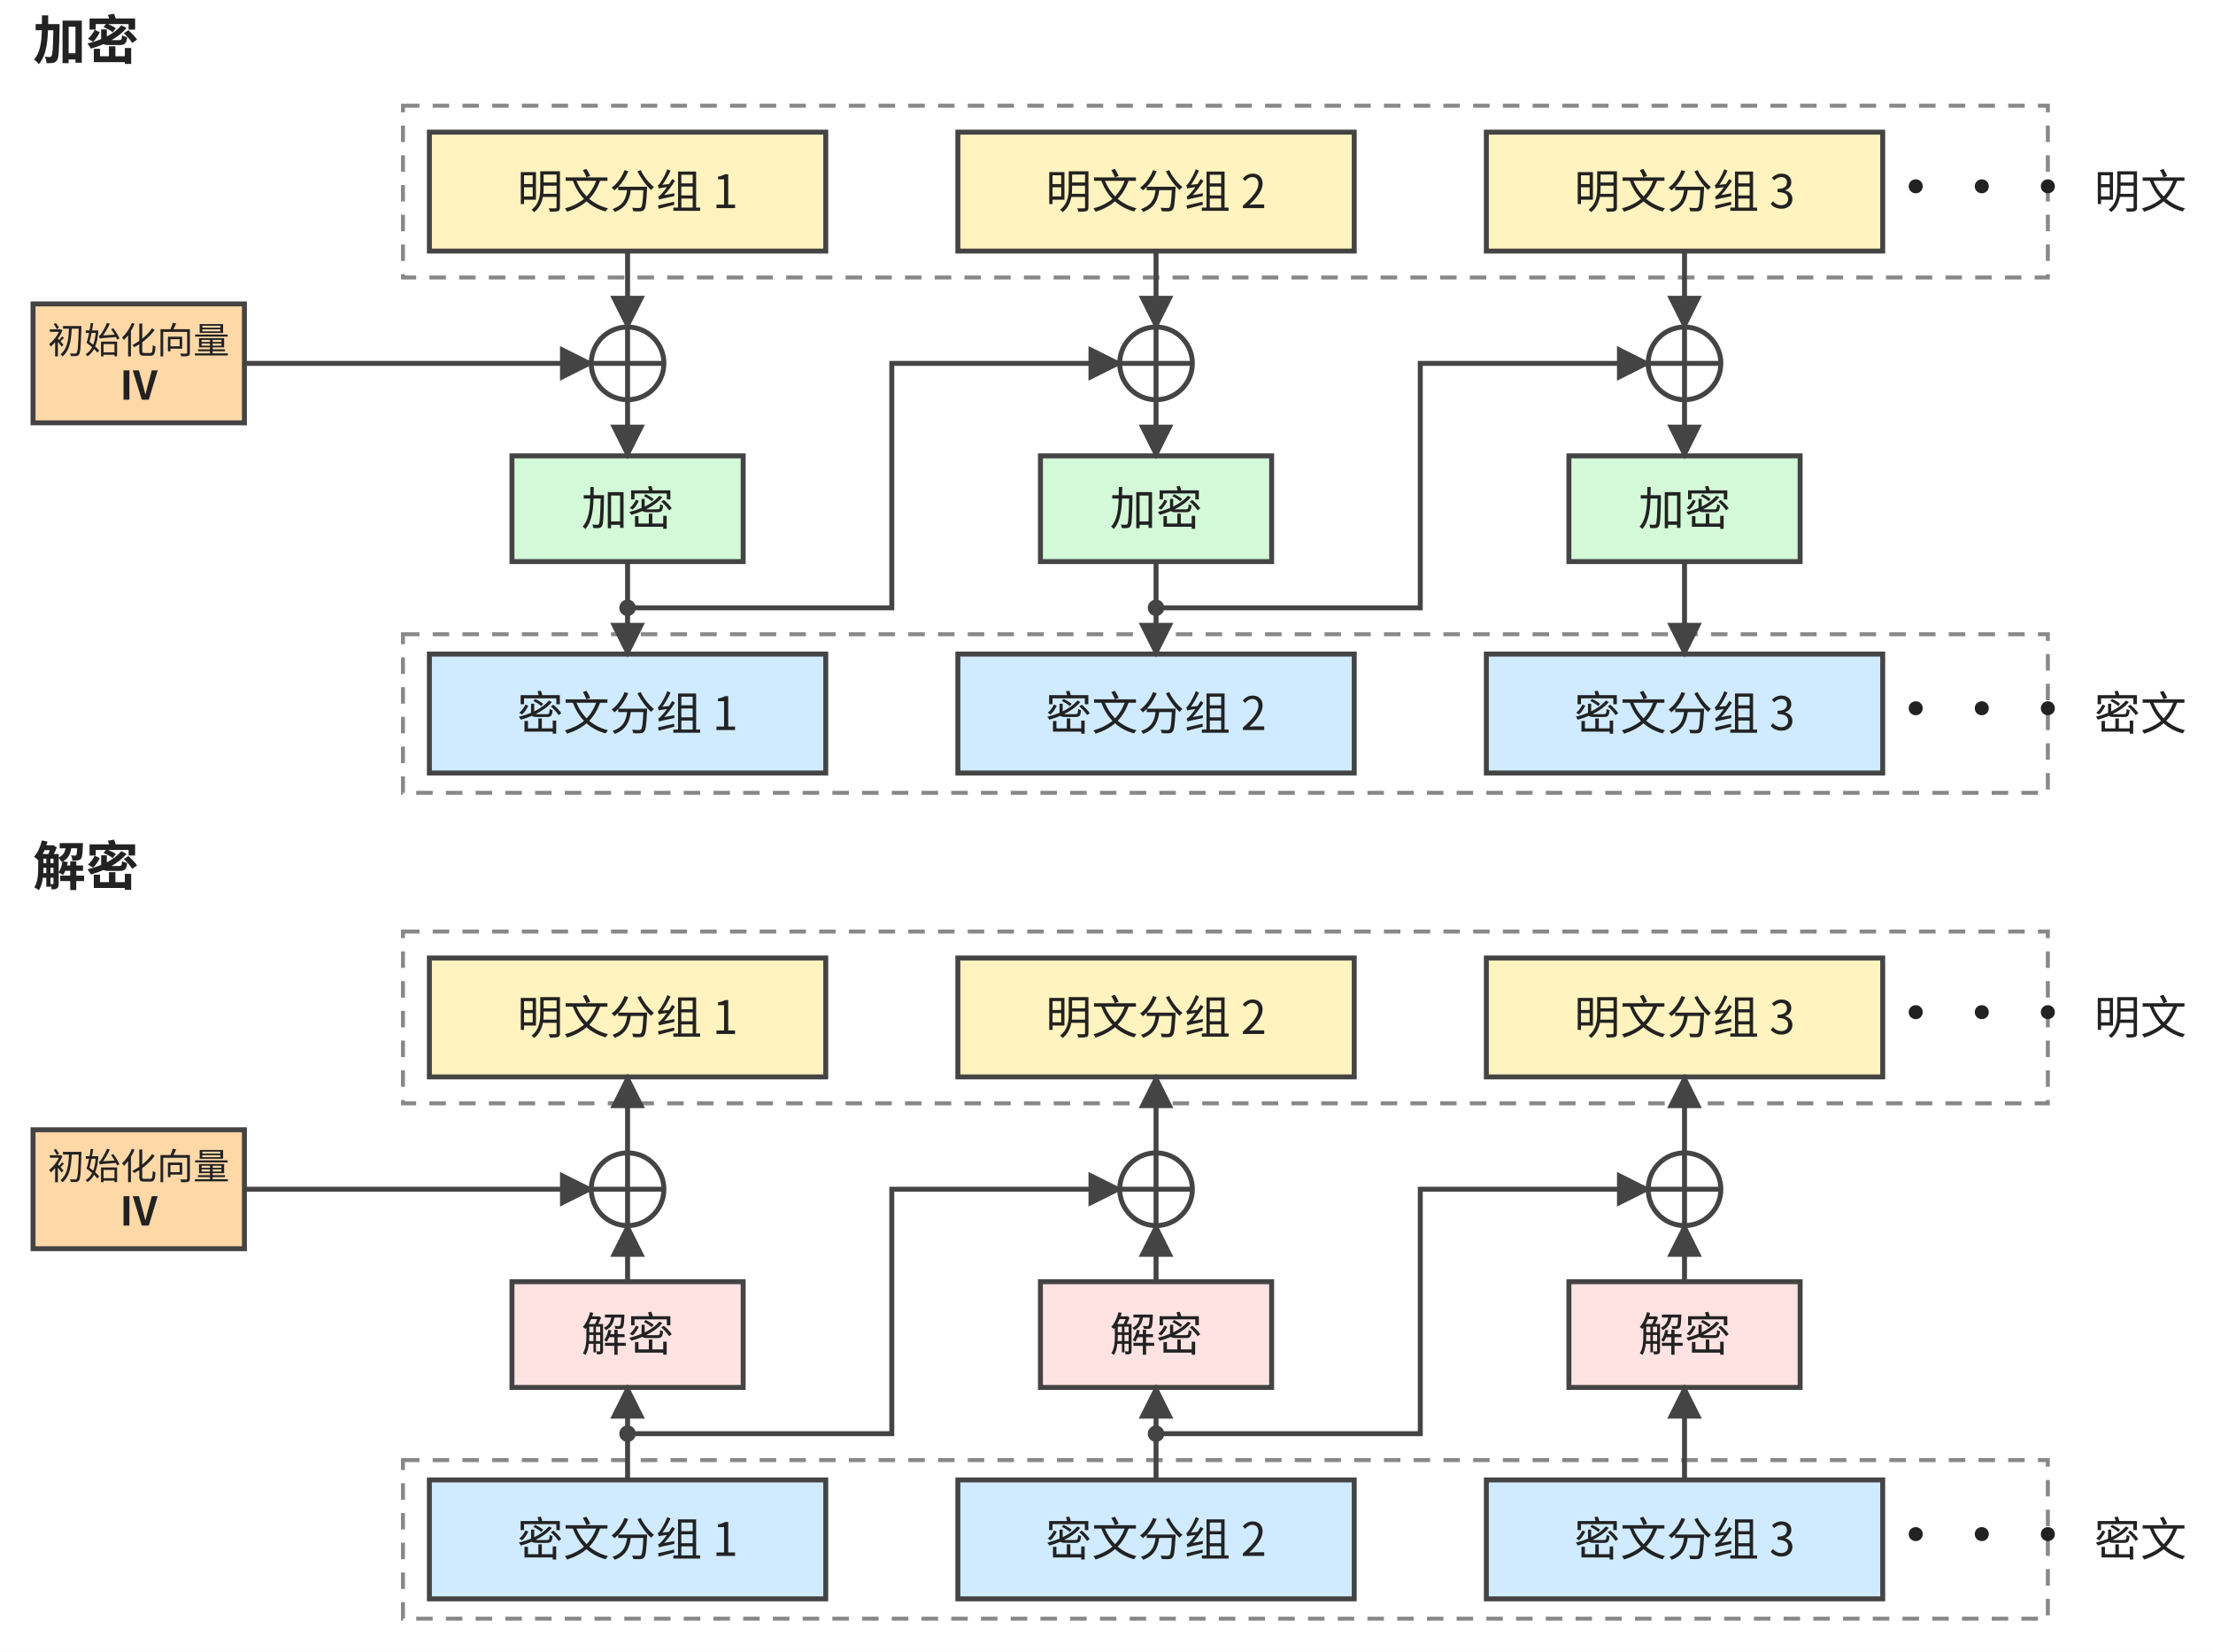
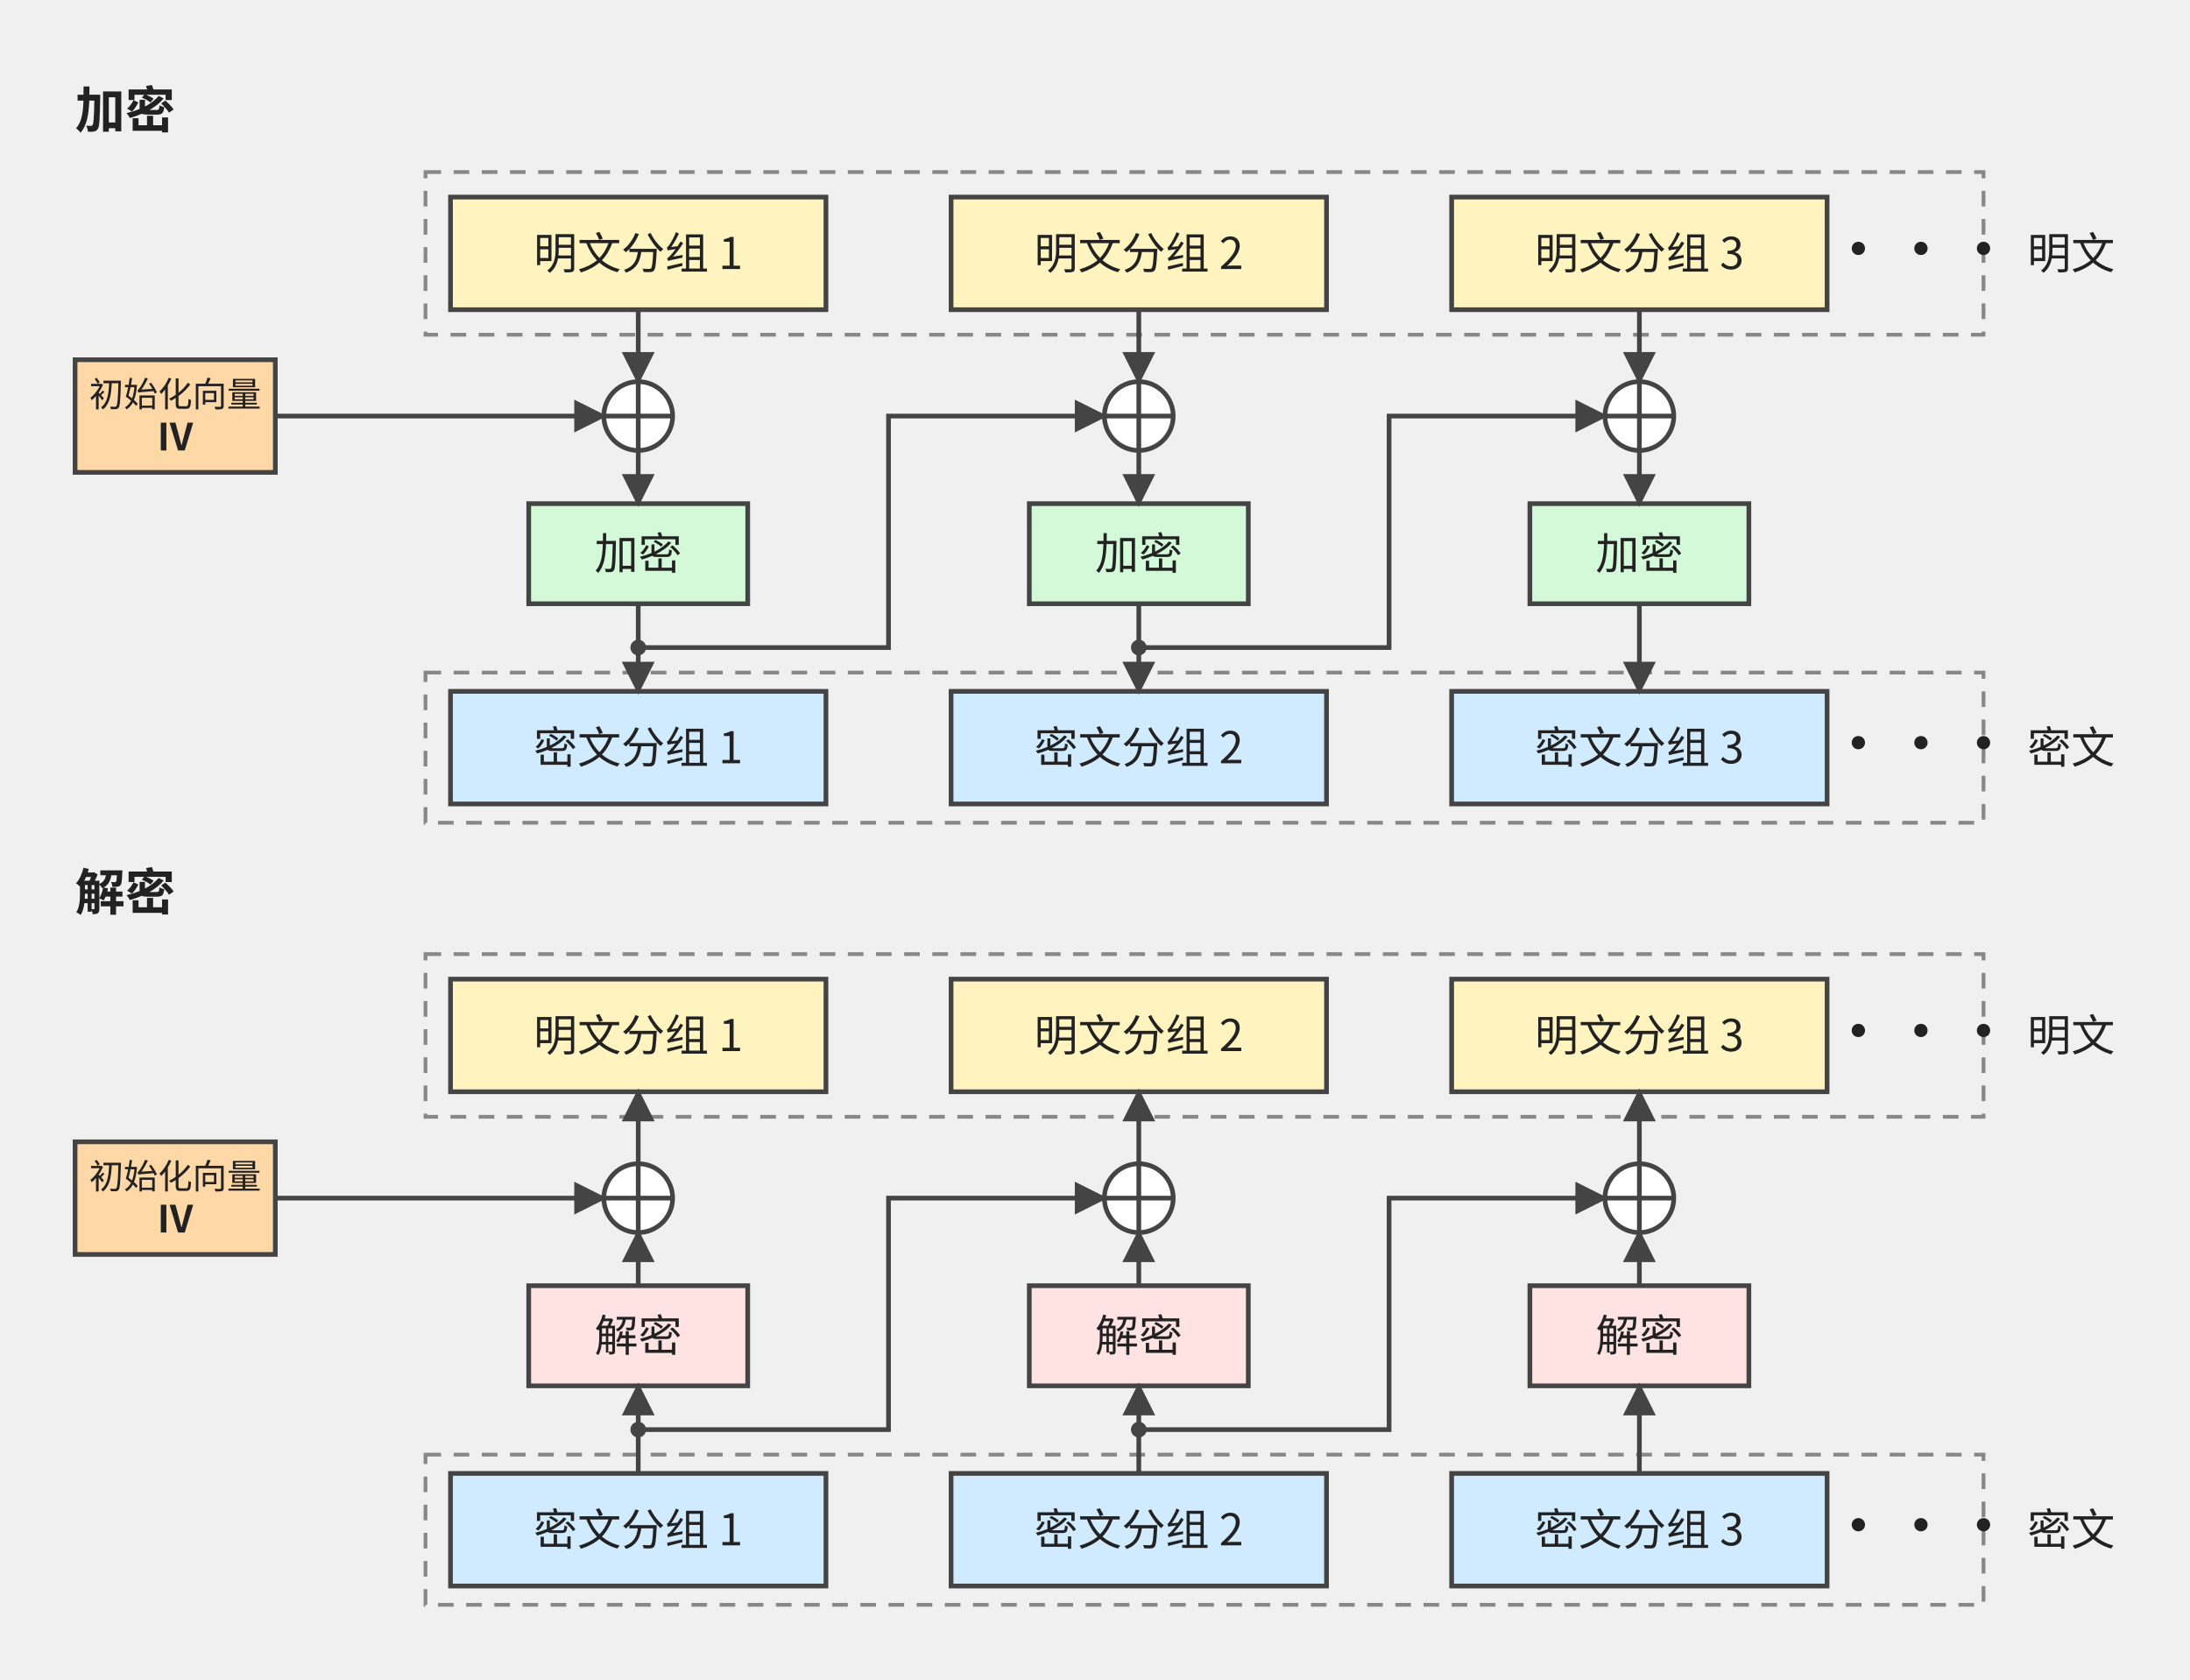
- <svg xmlns="http://www.w3.org/2000/svg" viewBox="0 0 670 500" width="670" role="img" aria-label="CBC 密码分组链接模式：加密与解密">
+ <svg xmlns="http://www.w3.org/2000/svg" viewBox="-14 -23 700 537" width="700" role="img" aria-label="CBC 密码分组链接模式：加密与解密">
  <style>
text{font-family:'PingFang SC','Microsoft YaHei','Noto Sans CJK SC',sans-serif;fill:#222;text-anchor:middle;font-size:14px}
.h{text-anchor:start;font-size:16px;font-weight:bold}
.t{font-size:11px}
.d{font-size:20px}
.bx{fill:#fff;stroke:#444;stroke-width:1.5}
.y{fill:#fff3bf}.bl{fill:#d0ebff}.g{fill:#d3f9d8}.p{fill:#ffe3e3}.o{fill:#ffd8a8}.v{fill:#e5dbff}
.dash{fill:none;stroke:#888;stroke-width:1.2;stroke-dasharray:5 4}
.ln{fill:none;stroke:#444;stroke-width:1.5}
</style>
  <defs>
    <marker id="a" viewBox="0 0 10 10" refX="9" refY="5" markerWidth="7" markerHeight="7" orient="auto">
      <path d="M0 0L10 5L0 10z" fill="#444" />
    </marker>
  </defs>
-   <rect width="670" height="500" fill="#fff" />
  <text class="h" x="10" y="18">加密</text>
  <rect class="dash" x="122" y="32" width="498" height="52" />
  <rect class="dash" x="122" y="192" width="498" height="48" />
  <rect class="bx y" x="130" y="40" width="120" height="36" />
  <text x="190" y="63">明文分组 1</text>
  <rect class="bx y" x="290" y="40" width="120" height="36" />
  <text x="350" y="63">明文分组 2</text>
  <rect class="bx y" x="450" y="40" width="120" height="36" />
  <text x="510" y="63">明文分组 3</text>
  <rect class="bx o" x="10" y="92" width="64" height="36" />
  <text class="t" x="42" y="107">初始化向量</text>
  <text x="42" y="121" style="font-size:12px;font-weight:bold">IV</text>
  <circle class="bx" cx="190" cy="110" r="11" />
  <circle class="bx" cx="350" cy="110" r="11" />
  <circle class="bx" cx="510" cy="110" r="11" />
  <path class="ln" d="M179 110H201M190 99V121M339 110H361M350 99V121M499 110H521M510 99V121" />
  <rect class="bx g" x="155" y="138" width="70" height="32" />
  <text x="190" y="159">加密</text>
  <rect class="bx g" x="315" y="138" width="70" height="32" />
  <text x="350" y="159">加密</text>
  <rect class="bx g" x="475" y="138" width="70" height="32" />
  <text x="510" y="159">加密</text>
  <rect class="bx bl" x="130" y="198" width="120" height="36" />
  <text x="190" y="221">密文分组 1</text>
  <rect class="bx bl" x="290" y="198" width="120" height="36" />
  <text x="350" y="221">密文分组 2</text>
  <rect class="bx bl" x="450" y="198" width="120" height="36" />
  <text x="510" y="221">密文分组 3</text>
  <text class="d" x="600" y="64">···</text>
  <text class="d" x="600" y="222">···</text>
  <text x="648" y="63">明文</text>
  <text x="648" y="221">密文</text>
  <g class="ln" marker-end="url(#a)">
    <path d="M190 76V99" />
    <path d="M350 76V99" />
    <path d="M510 76V99" />
    <path d="M190 121V138" />
    <path d="M350 121V138" />
    <path d="M510 121V138" />
    <path d="M190 170V198" />
    <path d="M350 170V198" />
    <path d="M510 170V198" />
    <path d="M74 110H179" />
    <path d="M190 184H270V110H339" />
    <path d="M350 184H430V110H499" />
  </g>
  <circle cx="190" cy="184" r="2.5" fill="#444" />
  <circle cx="350" cy="184" r="2.5" fill="#444" />
  <text class="h" x="10" y="268">解密</text>
  <rect class="dash" x="122" y="282" width="498" height="52" />
  <rect class="dash" x="122" y="442" width="498" height="48" />
  <rect class="bx y" x="130" y="290" width="120" height="36" />
  <text x="190" y="313">明文分组 1</text>
  <rect class="bx y" x="290" y="290" width="120" height="36" />
  <text x="350" y="313">明文分组 2</text>
  <rect class="bx y" x="450" y="290" width="120" height="36" />
  <text x="510" y="313">明文分组 3</text>
  <rect class="bx o" x="10" y="342" width="64" height="36" />
  <text class="t" x="42" y="357">初始化向量</text>
  <text x="42" y="371" style="font-size:12px;font-weight:bold">IV</text>
  <circle class="bx" cx="190" cy="360" r="11" />
  <circle class="bx" cx="350" cy="360" r="11" />
  <circle class="bx" cx="510" cy="360" r="11" />
  <path class="ln" d="M179 360H201M190 349V371M339 360H361M350 349V371M499 360H521M510 349V371" />
  <rect class="bx p" x="155" y="388" width="70" height="32" />
  <text x="190" y="409">解密</text>
  <rect class="bx p" x="315" y="388" width="70" height="32" />
  <text x="350" y="409">解密</text>
  <rect class="bx p" x="475" y="388" width="70" height="32" />
  <text x="510" y="409">解密</text>
  <rect class="bx bl" x="130" y="448" width="120" height="36" />
  <text x="190" y="471">密文分组 1</text>
  <rect class="bx bl" x="290" y="448" width="120" height="36" />
  <text x="350" y="471">密文分组 2</text>
  <rect class="bx bl" x="450" y="448" width="120" height="36" />
  <text x="510" y="471">密文分组 3</text>
  <text class="d" x="600" y="314">···</text>
  <text class="d" x="600" y="472">···</text>
  <text x="648" y="313">明文</text>
  <text x="648" y="471">密文</text>
  <g class="ln" marker-end="url(#a)">
    <path d="M190 448V420" />
    <path d="M350 448V420" />
    <path d="M510 448V420" />
    <path d="M190 388V371" />
    <path d="M350 388V371" />
    <path d="M510 388V371" />
    <path d="M190 349V326" />
    <path d="M350 349V326" />
    <path d="M510 349V326" />
    <path d="M74 360H179" />
    <path d="M190 434H270V360H339" />
    <path d="M350 434H430V360H499" />
  </g>
  <circle cx="190" cy="434" r="2.5" fill="#444" />
  <circle cx="350" cy="434" r="2.5" fill="#444" />
</svg>
